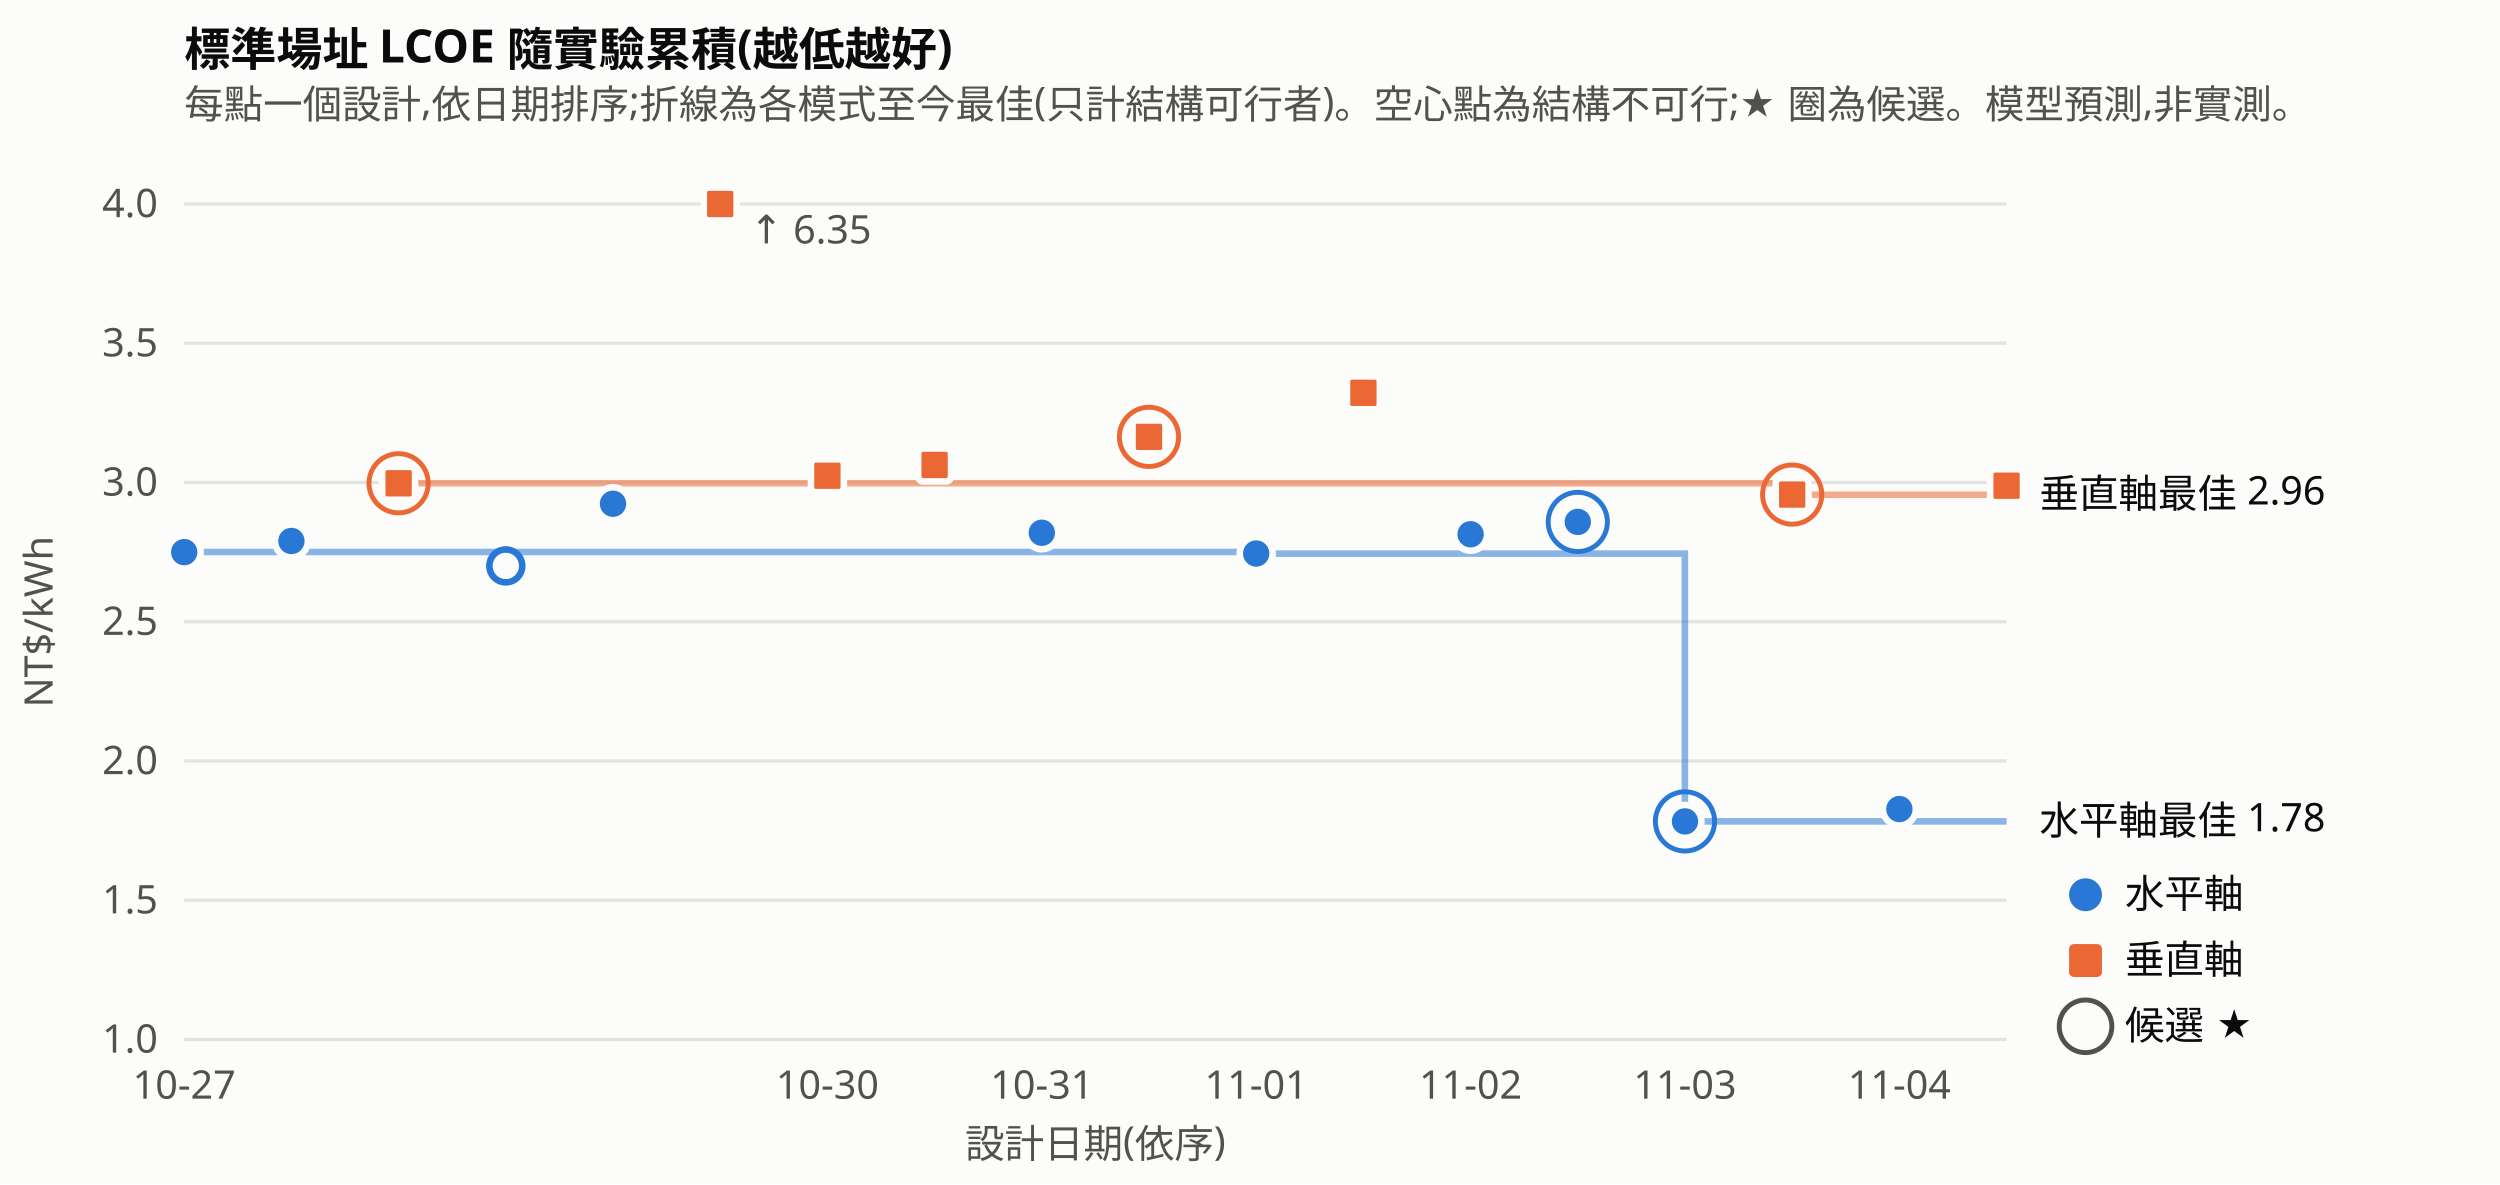
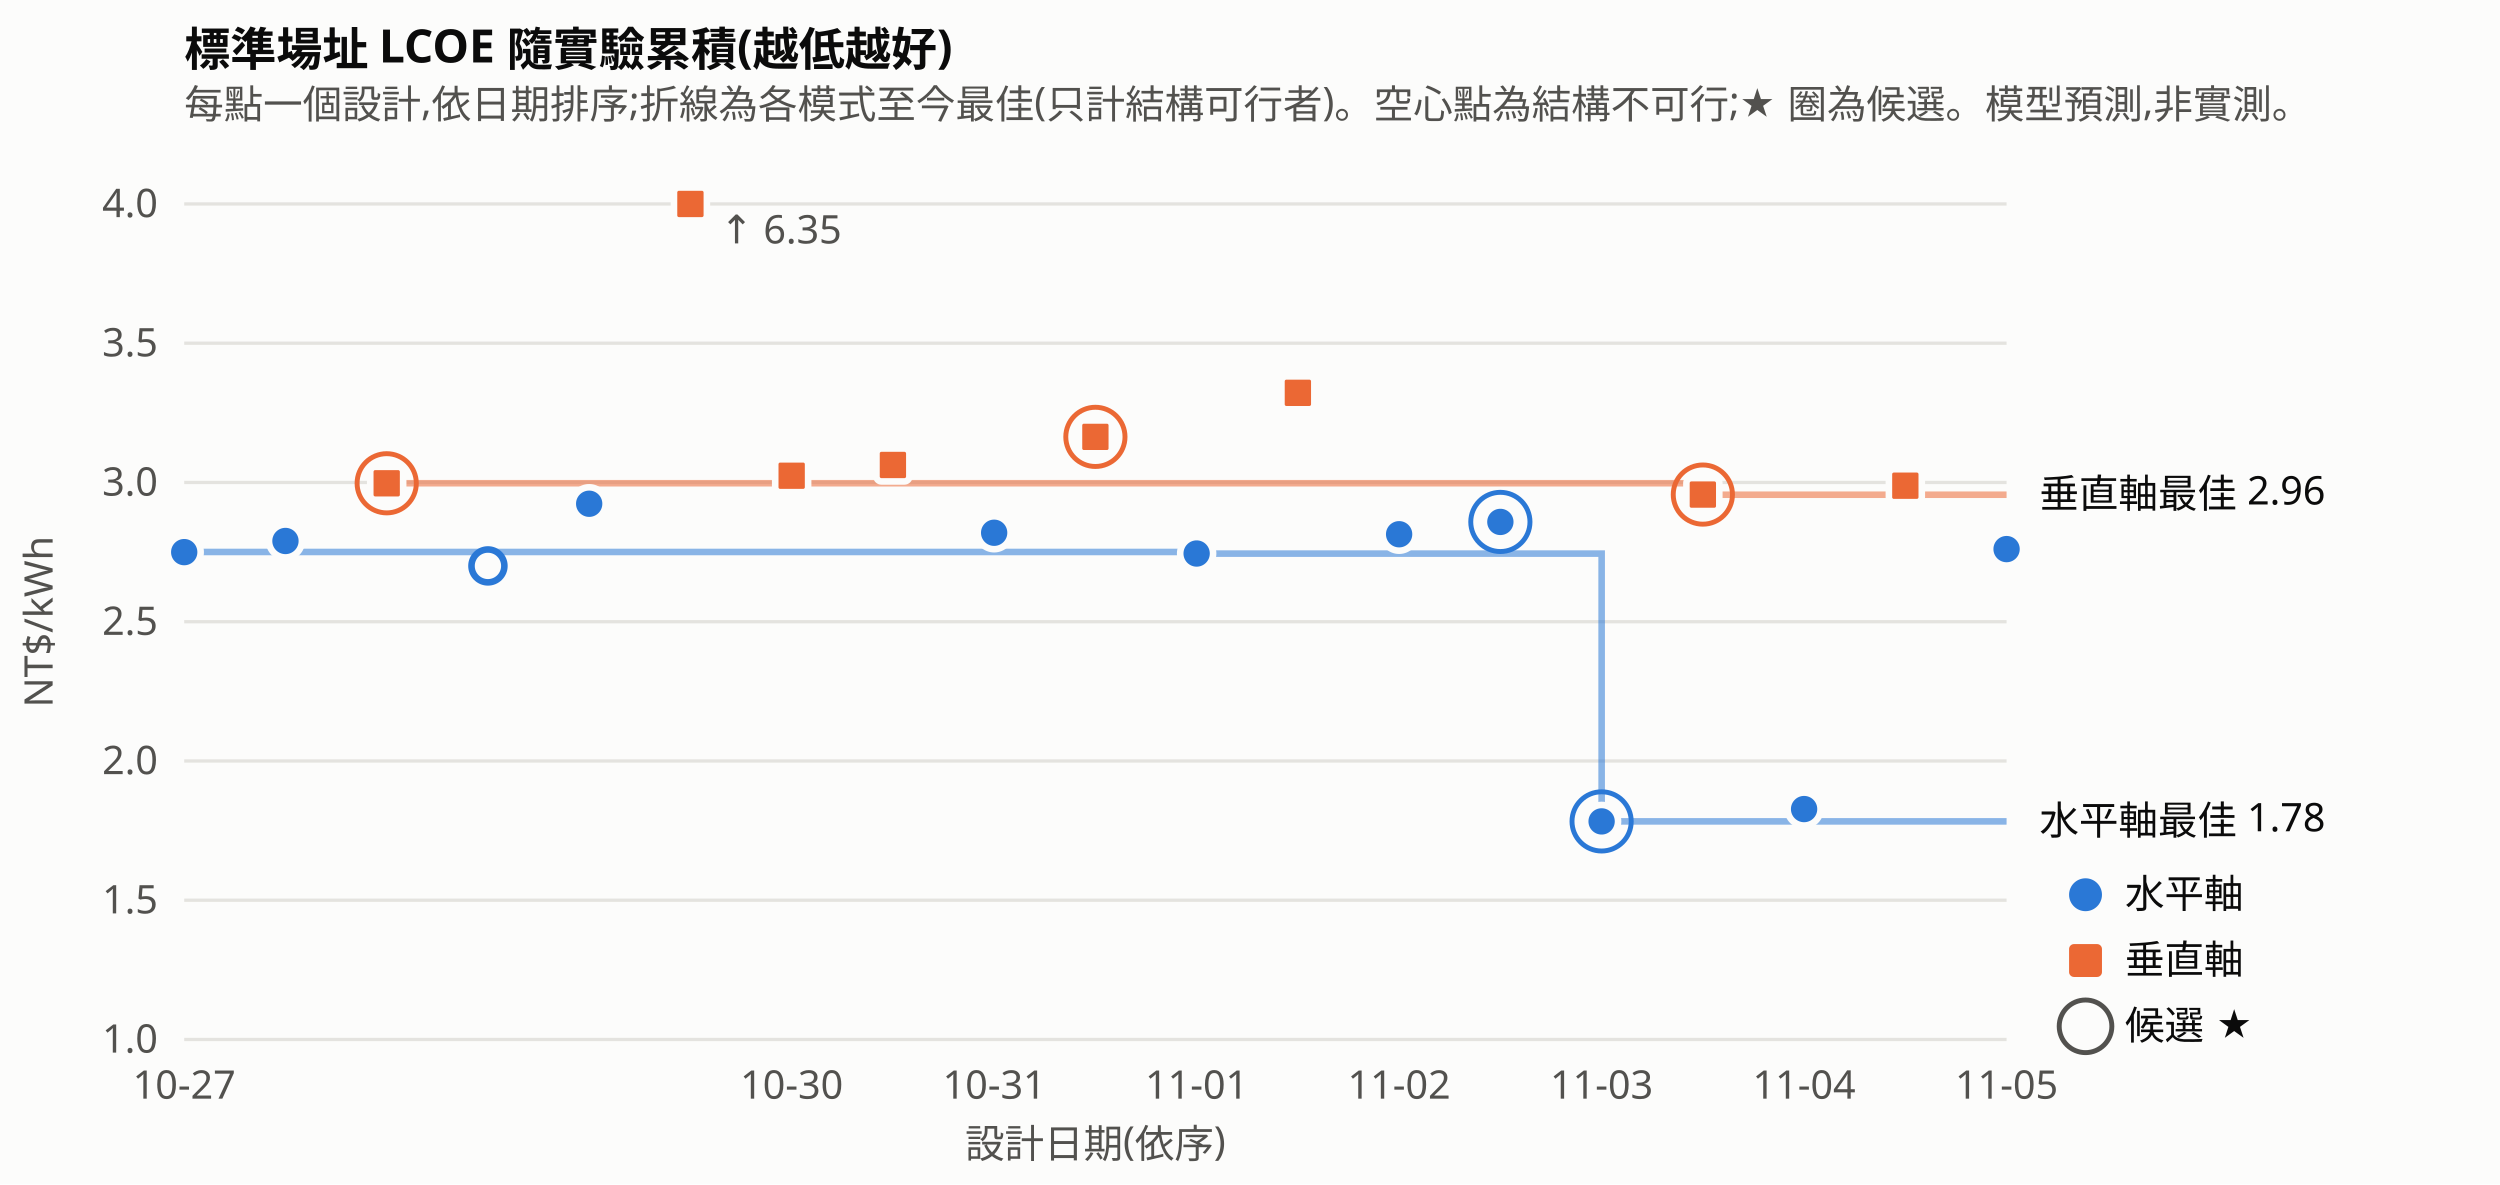
<svg xmlns="http://www.w3.org/2000/svg" viewBox="0 0 760 360" width="760" height="360" font-family="system-ui, 'Noto Sans TC', sans-serif" font-size="12">
  <rect width="760" height="360" fill="#fcfcfb" />
  <text x="56" y="20" font-size="14" font-weight="600" fill="#0b0b0b">標準場址 LCOE 隨實驗累積(越低越好)</text>
  <text x="56" y="36" fill="#52514e">每點一個設計,依日期排序;折線為各模式至今最佳(只計結構可行者)。空心點為結構不可行;★ 圈為候選。模型預測,非實測。</text>
  <line x1="56" x2="610" y1="316" y2="316" stroke="#e4e3df" />
  <text x="48" y="320" text-anchor="end" fill="#52514e">1.0</text>
  <line x1="56" x2="610" y1="273.667" y2="273.667" stroke="#e4e3df" />
  <text x="48" y="277.667" text-anchor="end" fill="#52514e">1.5</text>
  <line x1="56" x2="610" y1="231.333" y2="231.333" stroke="#e4e3df" />
  <text x="48" y="235.333" text-anchor="end" fill="#52514e">2.0</text>
  <line x1="56" x2="610" y1="189" y2="189" stroke="#e4e3df" />
  <text x="48" y="193" text-anchor="end" fill="#52514e">2.5</text>
  <line x1="56" x2="610" y1="146.667" y2="146.667" stroke="#e4e3df" />
  <text x="48" y="150.667" text-anchor="end" fill="#52514e">3.0</text>
  <line x1="56" x2="610" y1="104.333" y2="104.333" stroke="#e4e3df" />
  <text x="48" y="108.333" text-anchor="end" fill="#52514e">3.5</text>
  <line x1="56" x2="610" y1="62" y2="62" stroke="#e4e3df" />
  <text x="48" y="66" text-anchor="end" fill="#52514e">4.0</text>
  <text transform="translate(16 189) rotate(-90)" text-anchor="middle" fill="#52514e">NT$/kWh</text>
  <text x="56" y="334" text-anchor="middle" fill="#52514e">10-27</text>
-   <text x="251.529" y="334" text-anchor="middle" fill="#52514e">10-30</text>
-   <text x="316.706" y="334" text-anchor="middle" fill="#52514e">10-31</text>
-   <text x="381.882" y="334" text-anchor="middle" fill="#52514e">11-01</text>
-   <text x="447.059" y="334" text-anchor="middle" fill="#52514e">11-02</text>
-   <text x="512.235" y="334" text-anchor="middle" fill="#52514e">11-03</text>
-   <text x="577.412" y="334" text-anchor="middle" fill="#52514e">11-04</text>
+   <text x="240.667" y="334" text-anchor="middle" fill="#52514e">10-30</text>
+   <text x="302.222" y="334" text-anchor="middle" fill="#52514e">10-31</text>
+   <text x="363.778" y="334" text-anchor="middle" fill="#52514e">11-01</text>
+   <text x="425.333" y="334" text-anchor="middle" fill="#52514e">11-02</text>
+   <text x="486.889" y="334" text-anchor="middle" fill="#52514e">11-03</text>
+   <text x="548.444" y="334" text-anchor="middle" fill="#52514e">11-04</text>
+   <text x="610" y="334" text-anchor="middle" fill="#52514e">11-05</text>
  <text x="333" y="352" text-anchor="middle" fill="#52514e">設計日期(依序)</text>
-   <path d="M56.0 167.8H88.6V167.8H121.2V167.8H153.8V167.8H186.4V167.8H218.9V167.8H251.5V167.8H284.1V167.8H316.7V167.8H349.3V167.8H381.9V168.3H414.5V168.3H447.1V168.3H479.6V168.3H512.2V249.7H544.8V249.7H577.4V249.7H610.0V249.7" fill="none" stroke="#2a78d6" stroke-width="2" opacity="0.55" />
+   <path d="M56.0 167.8H86.8V167.8H117.6V167.8H148.3V167.8H179.1V167.8H209.9V167.8H240.7V167.8H271.4V167.8H302.2V167.8H333.0V167.8H363.8V168.3H394.6V168.3H425.3V168.3H456.1V168.3H486.9V249.7H517.7V249.7H548.4V249.7H579.2V249.7H610.0V249.7" fill="none" stroke="#2a78d6" stroke-width="2" opacity="0.55" />
  <text x="620" y="253.708" fill="#0b0b0b">水平軸最佳 1.78</text>
-   <path d="M121.2 146.9H153.8V146.9H186.4V146.9H218.9V146.9H251.5V146.9H284.1V146.9H316.7V146.9H349.3V146.9H381.9V146.9H414.5V146.9H447.1V146.9H479.6V146.9H512.2V146.9H544.8V150.4H577.4V150.4H610.0V150.4" fill="none" stroke="#eb6834" stroke-width="2" opacity="0.55" />
+   <path d="M117.6 146.9H148.3V146.9H179.1V146.9H209.9V146.9H240.7V146.9H271.4V146.9H302.2V146.9H333.0V146.9H363.8V146.9H394.6V146.9H425.3V146.9H456.1V146.9H486.9V146.9H517.7V150.4H548.4V150.4H579.2V150.4H610.0V150.4" fill="none" stroke="#eb6834" stroke-width="2" opacity="0.55" />
  <text x="620" y="154.351" fill="#0b0b0b">垂直軸最佳 2.96</text>
  <circle cx="56" cy="167.848" r="5" fill="#2a78d6" stroke="#fcfcfb" stroke-width="2" />
-   <circle cx="88.588" cy="164.459" r="5" fill="#2a78d6" stroke="#fcfcfb" stroke-width="2" />
-   <circle cx="121.176" cy="146.918" r="9" fill="none" stroke="#eb6834" stroke-width="1.5" />
-   <rect x="116.176" y="141.918" width="10" height="10" rx="1.5" fill="#eb6834" stroke="#fcfcfb" stroke-width="2" />
-   <circle cx="153.765" cy="172.039" r="5" fill="#fcfcfb" stroke="#2a78d6" stroke-width="2" />
-   <circle cx="186.353" cy="153.141" r="5" fill="#2a78d6" stroke="#fcfcfb" stroke-width="2" />
-   <rect x="213.941" y="57" width="10" height="10" rx="1.5" fill="#eb6834" stroke="#fcfcfb" stroke-width="2" />
-   <text x="227.941" y="74" fill="#52514e">↑ 6.35</text>
-   <rect x="246.529" y="139.622" width="10" height="10" rx="1.5" fill="#eb6834" stroke="#fcfcfb" stroke-width="2" />
-   <rect x="279.118" y="136.354" width="10" height="10" rx="1.5" fill="#eb6834" stroke="#fcfcfb" stroke-width="2" />
-   <circle cx="316.706" cy="161.957" r="5" fill="#2a78d6" stroke="#fcfcfb" stroke-width="2" />
-   <circle cx="349.294" cy="132.809" r="9" fill="none" stroke="#eb6834" stroke-width="1.5" />
-   <rect x="344.294" y="127.809" width="10" height="10" rx="1.5" fill="#eb6834" stroke="#fcfcfb" stroke-width="2" />
-   <circle cx="381.882" cy="168.27" r="5" fill="#2a78d6" stroke="#fcfcfb" stroke-width="2" />
-   <rect x="409.471" y="114.418" width="10" height="10" rx="1.5" fill="#eb6834" stroke="#fcfcfb" stroke-width="2" />
-   <circle cx="447.059" cy="162.411" r="5" fill="#2a78d6" stroke="#fcfcfb" stroke-width="2" />
-   <circle cx="479.647" cy="158.666" r="9" fill="none" stroke="#2a78d6" stroke-width="1.5" />
-   <circle cx="479.647" cy="158.666" r="5" fill="#2a78d6" stroke="#fcfcfb" stroke-width="2" />
-   <circle cx="512.235" cy="249.708" r="9" fill="none" stroke="#2a78d6" stroke-width="1.5" />
-   <circle cx="512.235" cy="249.708" r="5" fill="#2a78d6" stroke="#fcfcfb" stroke-width="2" />
-   <circle cx="544.824" cy="150.351" r="9" fill="none" stroke="#eb6834" stroke-width="1.5" />
-   <rect x="539.824" y="145.351" width="10" height="10" rx="1.5" fill="#eb6834" stroke="#fcfcfb" stroke-width="2" />
-   <circle cx="577.412" cy="245.957" r="5" fill="#2a78d6" stroke="#fcfcfb" stroke-width="2" />
-   <rect x="605" y="142.658" width="10" height="10" rx="1.5" fill="#eb6834" stroke="#fcfcfb" stroke-width="2" />
+   <circle cx="86.778" cy="164.459" r="5" fill="#2a78d6" stroke="#fcfcfb" stroke-width="2" />
+   <circle cx="117.556" cy="146.918" r="9" fill="none" stroke="#eb6834" stroke-width="1.5" />
+   <rect x="112.556" y="141.918" width="10" height="10" rx="1.5" fill="#eb6834" stroke="#fcfcfb" stroke-width="2" />
+   <circle cx="148.333" cy="172.039" r="5" fill="#fcfcfb" stroke="#2a78d6" stroke-width="2" />
+   <circle cx="179.111" cy="153.141" r="5" fill="#2a78d6" stroke="#fcfcfb" stroke-width="2" />
+   <rect x="204.889" y="57" width="10" height="10" rx="1.5" fill="#eb6834" stroke="#fcfcfb" stroke-width="2" />
+   <text x="218.889" y="74" fill="#52514e">↑ 6.35</text>
+   <rect x="235.667" y="139.622" width="10" height="10" rx="1.5" fill="#eb6834" stroke="#fcfcfb" stroke-width="2" />
+   <rect x="266.444" y="136.354" width="10" height="10" rx="1.5" fill="#eb6834" stroke="#fcfcfb" stroke-width="2" />
+   <circle cx="302.222" cy="161.957" r="5" fill="#2a78d6" stroke="#fcfcfb" stroke-width="2" />
+   <circle cx="333" cy="132.809" r="9" fill="none" stroke="#eb6834" stroke-width="1.5" />
+   <rect x="328" y="127.809" width="10" height="10" rx="1.5" fill="#eb6834" stroke="#fcfcfb" stroke-width="2" />
+   <circle cx="363.778" cy="168.27" r="5" fill="#2a78d6" stroke="#fcfcfb" stroke-width="2" />
+   <rect x="389.556" y="114.418" width="10" height="10" rx="1.5" fill="#eb6834" stroke="#fcfcfb" stroke-width="2" />
+   <circle cx="425.333" cy="162.411" r="5" fill="#2a78d6" stroke="#fcfcfb" stroke-width="2" />
+   <circle cx="456.111" cy="158.666" r="9" fill="none" stroke="#2a78d6" stroke-width="1.5" />
+   <circle cx="456.111" cy="158.666" r="5" fill="#2a78d6" stroke="#fcfcfb" stroke-width="2" />
+   <circle cx="486.889" cy="249.708" r="9" fill="none" stroke="#2a78d6" stroke-width="1.5" />
+   <circle cx="486.889" cy="249.708" r="5" fill="#2a78d6" stroke="#fcfcfb" stroke-width="2" />
+   <circle cx="517.667" cy="150.351" r="9" fill="none" stroke="#eb6834" stroke-width="1.5" />
+   <rect x="512.667" y="145.351" width="10" height="10" rx="1.5" fill="#eb6834" stroke="#fcfcfb" stroke-width="2" />
+   <circle cx="548.444" cy="245.957" r="5" fill="#2a78d6" stroke="#fcfcfb" stroke-width="2" />
+   <rect x="574.222" y="142.658" width="10" height="10" rx="1.5" fill="#eb6834" stroke="#fcfcfb" stroke-width="2" />
+   <circle cx="610" cy="166.926" r="5" fill="#2a78d6" stroke="#fcfcfb" stroke-width="2" />
  <circle cx="634" cy="272" r="5" fill="#2a78d6" />
  <text x="646" y="276" fill="#0b0b0b">水平軸</text>
  <rect x="629" y="287" width="10" height="10" rx="1.5" fill="#eb6834" />
  <text x="646" y="296" fill="#0b0b0b">垂直軸</text>
  <circle cx="634" cy="312" r="8" fill="none" stroke="#52514e" stroke-width="1.5" />
  <text x="646" y="316" fill="#0b0b0b">候選 ★</text>
</svg>
